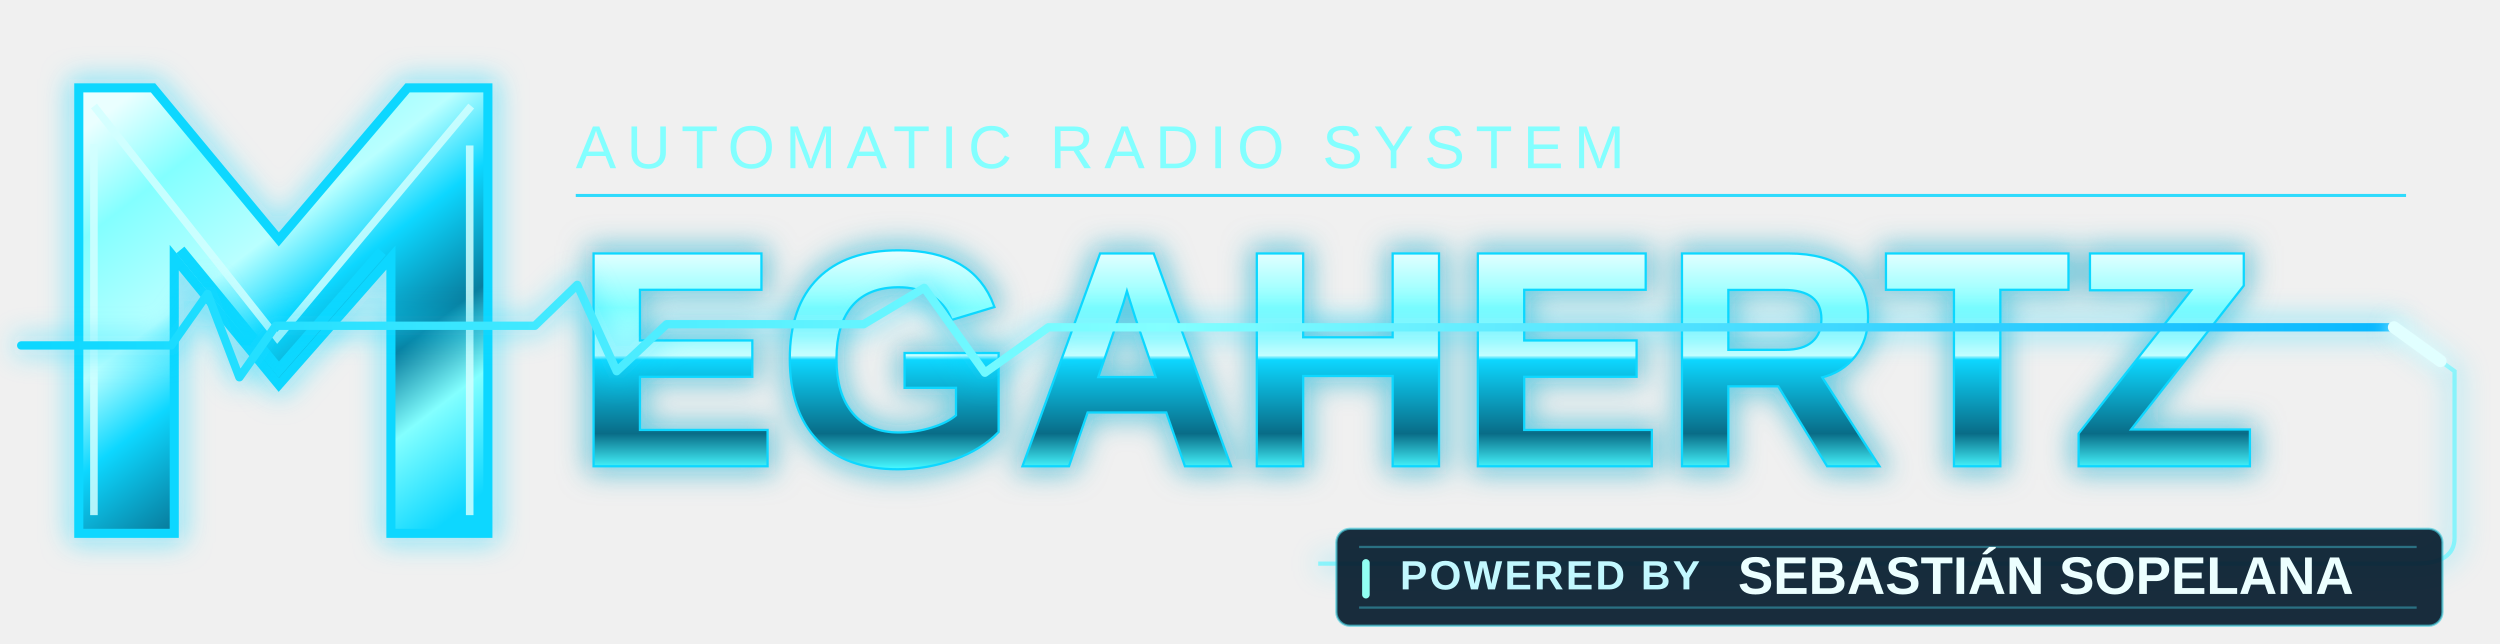
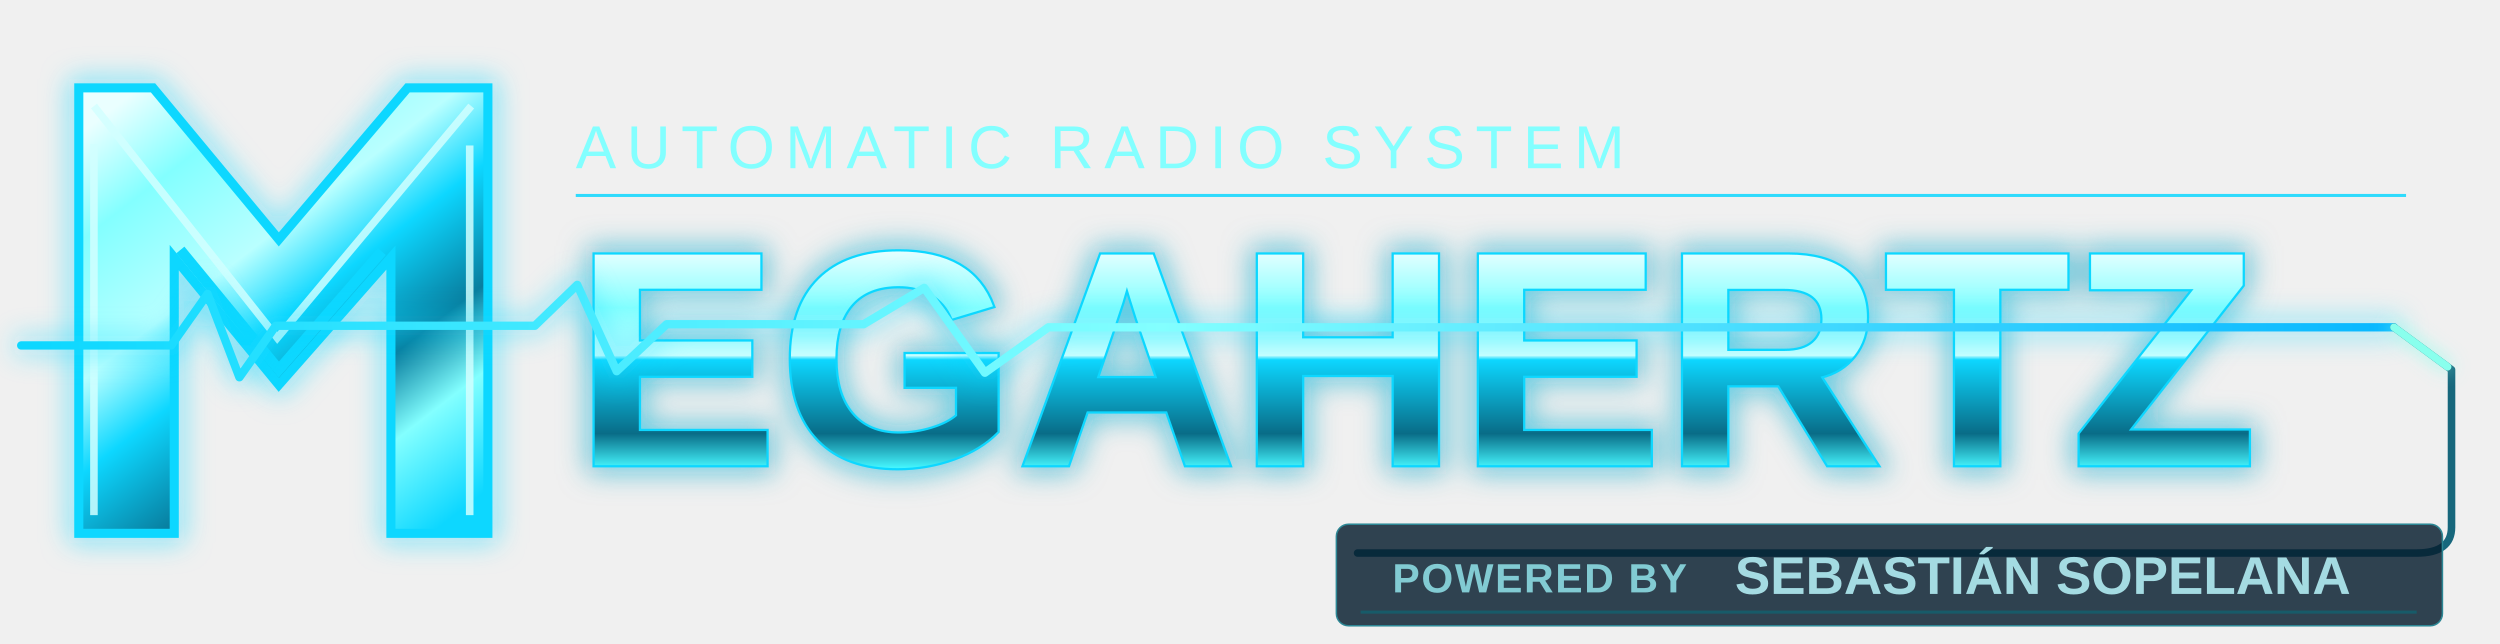
<svg xmlns="http://www.w3.org/2000/svg" viewBox="0 0 1650 425" aria-label="MEGAHERTZ AUTOMATIC RADIO SYSTEM" role="img">
  <defs>
    <linearGradient id="chrome" x1=".15" y1="0" x2=".86" y2="1">
      <stop stop-color="#eaffff" />
      <stop offset=".16" stop-color="#83ffff" />
      <stop offset=".37" stop-color="#b9ffff" />
      <stop offset=".51" stop-color="#0dd7ff" />
      <stop offset=".69" stop-color="#087e9f" />
      <stop offset=".82" stop-color="#83ffff" />
      <stop offset="1" stop-color="#0dd7ff" />
    </linearGradient>
    <linearGradient id="metal" x1="0" y1="0" x2="0" y2="1">
      <stop stop-color="#e5ffff" />
      <stop offset=".26" stop-color="#83ffff" />
      <stop offset=".48" stop-color="#caffff" />
      <stop offset=".5" stop-color="#0dd7ff" />
      <stop offset=".84" stop-color="#096c87" />
      <stop offset="1" stop-color="#46f7ff" />
    </linearGradient>
    <linearGradient id="bolt" x1="0" y1="0" x2="1" y2="0">
      <stop stop-color="#0dd7ff" />
      <stop offset=".48" stop-color="#83ffff" />
      <stop offset="1" stop-color="#09b8ff" />
    </linearGradient>
    <filter id="shadow" x="-25%" y="-40%" width="150%" height="190%">
      <feGaussianBlur stdDeviation="9" />
    </filter>
    <filter id="bright" x="-70%" y="-90%" width="240%" height="280%">
      <feGaussianBlur stdDeviation="6" result="blur" />
      <feMerge>
        <feMergeNode in="blur" />
        <feMergeNode in="SourceGraphic" />
      </feMerge>
    </filter>
    <clipPath id="mClip">
      <path d="M52 352V58H101L184 158L269 58H322V352H258V170L184 254L115 170V352Z" />
    </clipPath>
  </defs>
  <g transform="translate(0 0)">
    <path d="M52 352V58H101L184 158L269 58H322V352H258V170L184 254L115 170V352Z" stroke="#0dd7ff" stroke-width="11" fill="none" opacity=".58" filter="url(#shadow)" />
    <path d="M52 352V58H101L184 158L269 58H322V352H258V170L184 254L115 170V352Z" fill="url(#chrome)" stroke="#0dd7ff" stroke-width="6" stroke-linejoin="miter" />
    <path d="M62 70L183 223L311 70 M62 340V95 M310 96V340" stroke="#d2ffff" stroke-width="5" fill="none" opacity=".84" />
    <path d="M119 165L184 244L252 166" stroke="#0dd7ff" stroke-width="7" fill="none" />
  </g>
  <text x="380" y="111" fill="#83ffff" font-family="Arial,Helvetica,sans-serif" font-size="40" font-weight="500" letter-spacing="7" textLength="1188" lengthAdjust="spacingAndGlyphs">AUTOMATIC RADIO SYSTEM</text>
  <path d="M380 129H1588" stroke="#0dd7ff" stroke-width="2" opacity=".85" />
  <text x="379" y="307" textLength="1201" lengthAdjust="spacingAndGlyphs" font-family="Arial Black,Arial,Helvetica,sans-serif" font-size="202" font-weight="900" fill="#0dd7ff" stroke="#079cbd" stroke-width="10" opacity=".6" filter="url(#shadow)">EGAHERTZ</text>
  <text x="379" y="307" textLength="1201" lengthAdjust="spacingAndGlyphs" font-family="Arial Black,Arial,Helvetica,sans-serif" font-size="202" font-weight="900" fill="url(#metal)" stroke="#0dd7ff" stroke-width="3" paint-order="stroke fill">EGAHERTZ</text>
  <path id="ray" d="M14 228H113L137 194L158 249L182 215H353L381 188L407 245L440 214H570L610 190L650 246L692 216H1580" stroke="#0dd7ff" stroke-width="11" stroke-linejoin="round" stroke-linecap="round" fill="none" opacity=".46" filter="url(#shadow)" />
  <path d="M14 228H113L137 194L158 249L182 215H353L381 188L407 245L440 214H570L610 190L650 246L692 216H1580" stroke="url(#bolt)" stroke-width="5.5" stroke-linejoin="round" stroke-linecap="round" fill="none" />
  <path d="M14 228H113L137 194L158 249L182 215H353L381 188L407 245L440 214H570L610 190L650 246L692 216H1580" stroke="#e1ffff" stroke-width="10" stroke-linejoin="round" stroke-linecap="round" fill="none" stroke-dasharray="46 870" opacity="0" filter="url(#bright)">
    <animate attributeName="stroke-dashoffset" values="155;-810;-810" keyTimes="0;.62;1" dur="2.9s" repeatCount="indefinite" />
    <animate attributeName="opacity" values="0;1;1;0;0" keyTimes="0;.08;.5;.67;1" dur="2.9s" repeatCount="indefinite" />
  </path>
  <path d="M14 228H113L137 194L158 249L182 215H353L381 188L407 245L440 214H570L610 190L650 246L692 216H1580" stroke="#86efff" stroke-width="3.3" stroke-linecap="round" stroke-linejoin="round" fill="none" stroke-dasharray="56 870" opacity="0">
    <animate attributeName="stroke-dashoffset" values="155;-810;-810" keyTimes="0;.62;1" dur="2.9s" begin=".22s" repeatCount="indefinite" />
    <animate attributeName="opacity" values="0;1;1;0;0" keyTimes="0;.08;.5;.67;1" dur="2.9s" begin=".22s" repeatCount="indefinite" />
  </path>
-   <path d="M1580 216 L1620 245 L1620 355 Q1620 372 1594 372 H870" fill="none" stroke="#0dd7ff" stroke-width="7" opacity=".37" filter="url(#shadow)" />
-   <path d="M1580 216 L1620 245 L1620 355 Q1620 372 1594 372 H870" fill="none" stroke="#69f6ff" stroke-width="2.8" opacity=".73" />
-   <path d="M1580 216 L1620 245 L1620 355 Q1620 372 1594 372 H870" fill="none" stroke="#e1ffff" stroke-width="8" stroke-linecap="round" stroke-dasharray="38 3000" filter="url(#bright)">
-     <animate attributeName="stroke-dashoffset" values="0;-700;-700" keyTimes="0;.45;1" dur="6.5s" repeatCount="indefinite" />
-     <animate attributeName="opacity" values="0;1;1;0;0" keyTimes="0;.05;.43;.5;1" dur="6.5s" repeatCount="indefinite" />
+   <defs>
+     <linearGradient id="signatureEnergy" x1="1" y1="0" x2="0" y2="0">
+       <stop offset="0" stop-color="#ffffff" />
+       <stop offset=".35" stop-color="#a8fff3" />
+       <stop offset="1" stop-color="#45cbd7" />
+     </linearGradient>
+     <clipPath id="signatureCharge">
+       <rect x="1594" y="346" width="0" height="69">
+         <animate attributeName="x" values="1594;1594;888;888;1594" keyTimes="0;.25;.7;.98;1" dur="7s" repeatCount="indefinite" />
+         <animate attributeName="width" values="0;0;706;706;0" keyTimes="0;.25;.7;.98;1" dur="7s" repeatCount="indefinite" />
+       </rect>
+     </clipPath>
+   </defs>
+   <path id="signatureWire" d="M1580 216L1618 244V348Q1618 365 1595 365H896" fill="none" stroke="#17677c" stroke-width="5" stroke-linejoin="round" stroke-linecap="round" />
+   <path d="M1580 216L1618 244V348Q1618 365 1595 365H896" fill="none" stroke="#89ffed" stroke-width="5" stroke-linejoin="round" stroke-linecap="round" stroke-dasharray="44 1500" filter="url(#bright)">
+     <animate attributeName="stroke-dashoffset" values="0;-780;-780" keyTimes="0;.25;1" dur="7s" repeatCount="indefinite" />
+     <animate attributeName="opacity" values="0;1;1;.15;0" keyTimes="0;.02;.24;.7;1" dur="7s" repeatCount="indefinite" />
  </path>
  <g aria-label="Powered by Sebastián Sopelana">
-     <rect x="882" y="349" width="730" height="64" rx="9" fill="#061c2d" fill-opacity=".92" stroke="#42cbdc" stroke-opacity=".65" stroke-width="1.5" />
-     <path d="M897 361H1595 M897 401H1595" stroke="#4beaff" stroke-opacity=".36" stroke-width="1.5" />
-     <rect x="899" y="369" width="5" height="26" rx="2.5" fill="#91fff2">
-       <animate attributeName="opacity" values=".4;1;.4" dur="2s" repeatCount="indefinite" />
-     </rect>
-     <text x="924" y="389" fill="#c2f8ff" font-family="Arial,Helvetica,sans-serif" font-size="27" font-weight="700" letter-spacing="1.5">POWERED BY</text>
-     <text x="1147" y="392" fill="#ecffff" font-family="Arial,Helvetica,sans-serif" font-size="35" font-weight="800" textLength="430" lengthAdjust="spacingAndGlyphs">SEBASTIÁN SOPELANA</text>
-     <clipPath id="signatureReveal">
-       <rect x="1596" y="348" width="0" height="66">
-         <animate attributeName="x" values="1596;1596;893;893;1596" keyTimes="0;.43;.83;.96;1" dur="6.5s" repeatCount="indefinite" />
-         <animate attributeName="width" values="0;0;703;703;0" keyTimes="0;.43;.83;.96;1" dur="6.5s" repeatCount="indefinite" />
-       </rect>
-     </clipPath>
-     <ellipse cx="1591" cy="380" rx="26" ry="28" fill="#49f9ee" opacity="0" filter="url(#shadow)">
-       <animate attributeName="cx" values="1591;1591;897;897;1591" keyTimes="0;.43;.83;.96;1" dur="6.5s" repeatCount="indefinite" />
-       <animate attributeName="opacity" values="0;0;.65;.25;0" keyTimes="0;.43;.54;.83;1" dur="6.5s" repeatCount="indefinite" />
-     </ellipse>
-     <path d="M1594 360l-6 11 7 7-7 13" stroke="#ecffff" stroke-width="2.5" fill="none" opacity="0" filter="url(#bright)">
-       <animateTransform attributeName="transform" type="translate" values="0 0;0 0;-695 0;-695 0;0 0" keyTimes="0;.43;.83;.96;1" dur="6.5s" repeatCount="indefinite" />
-       <animate attributeName="opacity" values="0;0;1;.5;0" keyTimes="0;.43;.48;.83;1" dur="6.5s" repeatCount="indefinite" />
-     </path>
-     <rect x="1591" y="353" width="5" height="54" rx="2.5" fill="#eaffff" filter="url(#bright)" opacity="0">
-       <animate attributeName="x" values="1591;1591;888;888;1591" keyTimes="0;.43;.83;.96;1" dur="6.5s" repeatCount="indefinite" />
-       <animate attributeName="opacity" values="0;0;1;.35;0" keyTimes="0;.43;.48;.83;1" dur="6.5s" repeatCount="indefinite" />
-     </rect>
-     <g clip-path="url(#signatureReveal)">
-       <rect x="897" y="355" width="695" height="51" rx="5" fill="#43f9e8" opacity=".11" filter="url(#shadow)" />
-       <path d="M899 357H1590 M899 406H1590" fill="none" stroke="#7cfff3" stroke-width="2" opacity=".85" />
-       <path d="M897 405H1594" stroke="#75fff3" stroke-width="3" filter="url(#bright)" />
-       <text x="924" y="389" fill="#f0ffff" font-family="Arial,Helvetica,sans-serif" font-size="27" font-weight="800" letter-spacing="1.5">POWERED BY</text>
-       <text x="1147" y="392" fill="#ffffff" font-family="Arial,Helvetica,sans-serif" font-size="35" font-weight="900" textLength="430" lengthAdjust="spacingAndGlyphs">SEBASTIÁN SOPELANA</text>
+     <rect x="882" y="346" width="730" height="67" rx="8" fill="#061c2d" fill-opacity=".82" stroke="#2c8795" stroke-width="1" />
+     <path d="M898 404H1595" fill="none" stroke="#175b69" stroke-width="2" />
+     <text x="919" y="391" fill="#82cbd3" font-family="Arial,Helvetica,sans-serif" font-size="27" font-weight="700" letter-spacing="1.1">POWERED BY</text>
+     <text x="1145" y="392" fill="#a4dbe2" font-family="Arial,Helvetica,sans-serif" font-size="35" font-weight="800" textLength="443" lengthAdjust="spacingAndGlyphs">SEBASTIÁN SOPELANA</text>
+     <g clip-path="url(#signatureCharge)">
+       <path d="M897 405H1594" fill="none" stroke="#79ffed" stroke-width="3" filter="url(#bright)" />
+       <text x="919" y="391" fill="#f2ffff" font-family="Arial,Helvetica,sans-serif" font-size="27" font-weight="800" letter-spacing="1.1">POWERED BY</text>
+       <text x="1145" y="392" fill="#ffffff" font-family="Arial,Helvetica,sans-serif" font-size="35" font-weight="900" textLength="443" lengthAdjust="spacingAndGlyphs">SEBASTIÁN SOPELANA</text>
    </g>
-     <path d="M900 409H1592" stroke="#81ffee" stroke-width="2" opacity="0" filter="url(#bright)">
-       <animate attributeName="opacity" values="0;0;0;.8;.24;0" keyTimes="0;.80;.83;.87;.95;1" dur="6.5s" repeatCount="indefinite" />
+     <g opacity="0" filter="url(#bright)">
+       <ellipse cx="1594" cy="378" rx="8" ry="24" fill="#aafff1" />
+       <animateTransform attributeName="transform" type="translate" values="0 0;0 0;-706 0;-706 0;0 0" keyTimes="0;.25;.7;.98;1" dur="7s" repeatCount="indefinite" />
+       <animate attributeName="opacity" values="0;0;1;0;0" keyTimes="0;.25;.29;.71;1" dur="7s" repeatCount="indefinite" />
+     </g>
+     <path d="M891 410H1594" stroke="#bafff6" stroke-width="3" opacity="0" filter="url(#bright)">
+       <animate attributeName="opacity" values="0;0;0;.8;.22;0" keyTimes="0;.69;.72;.75;.95;1" dur="7s" repeatCount="indefinite" />
    </path>
  </g>
  <style>@media(prefers-reduced-motion:reduce){animate{display:none}}</style>
</svg>
